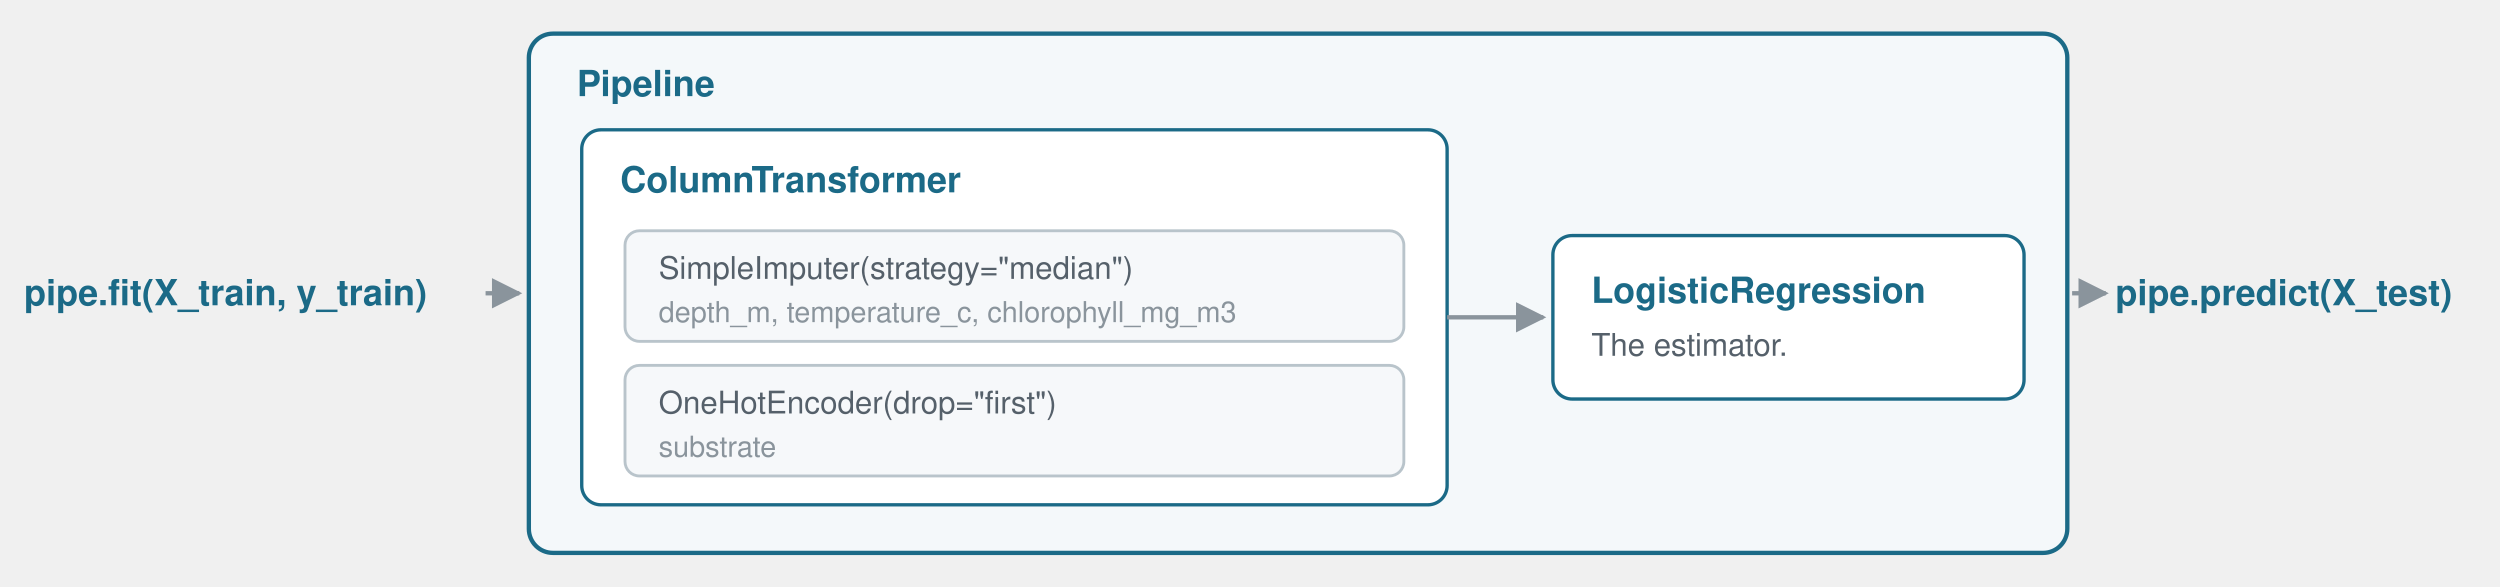
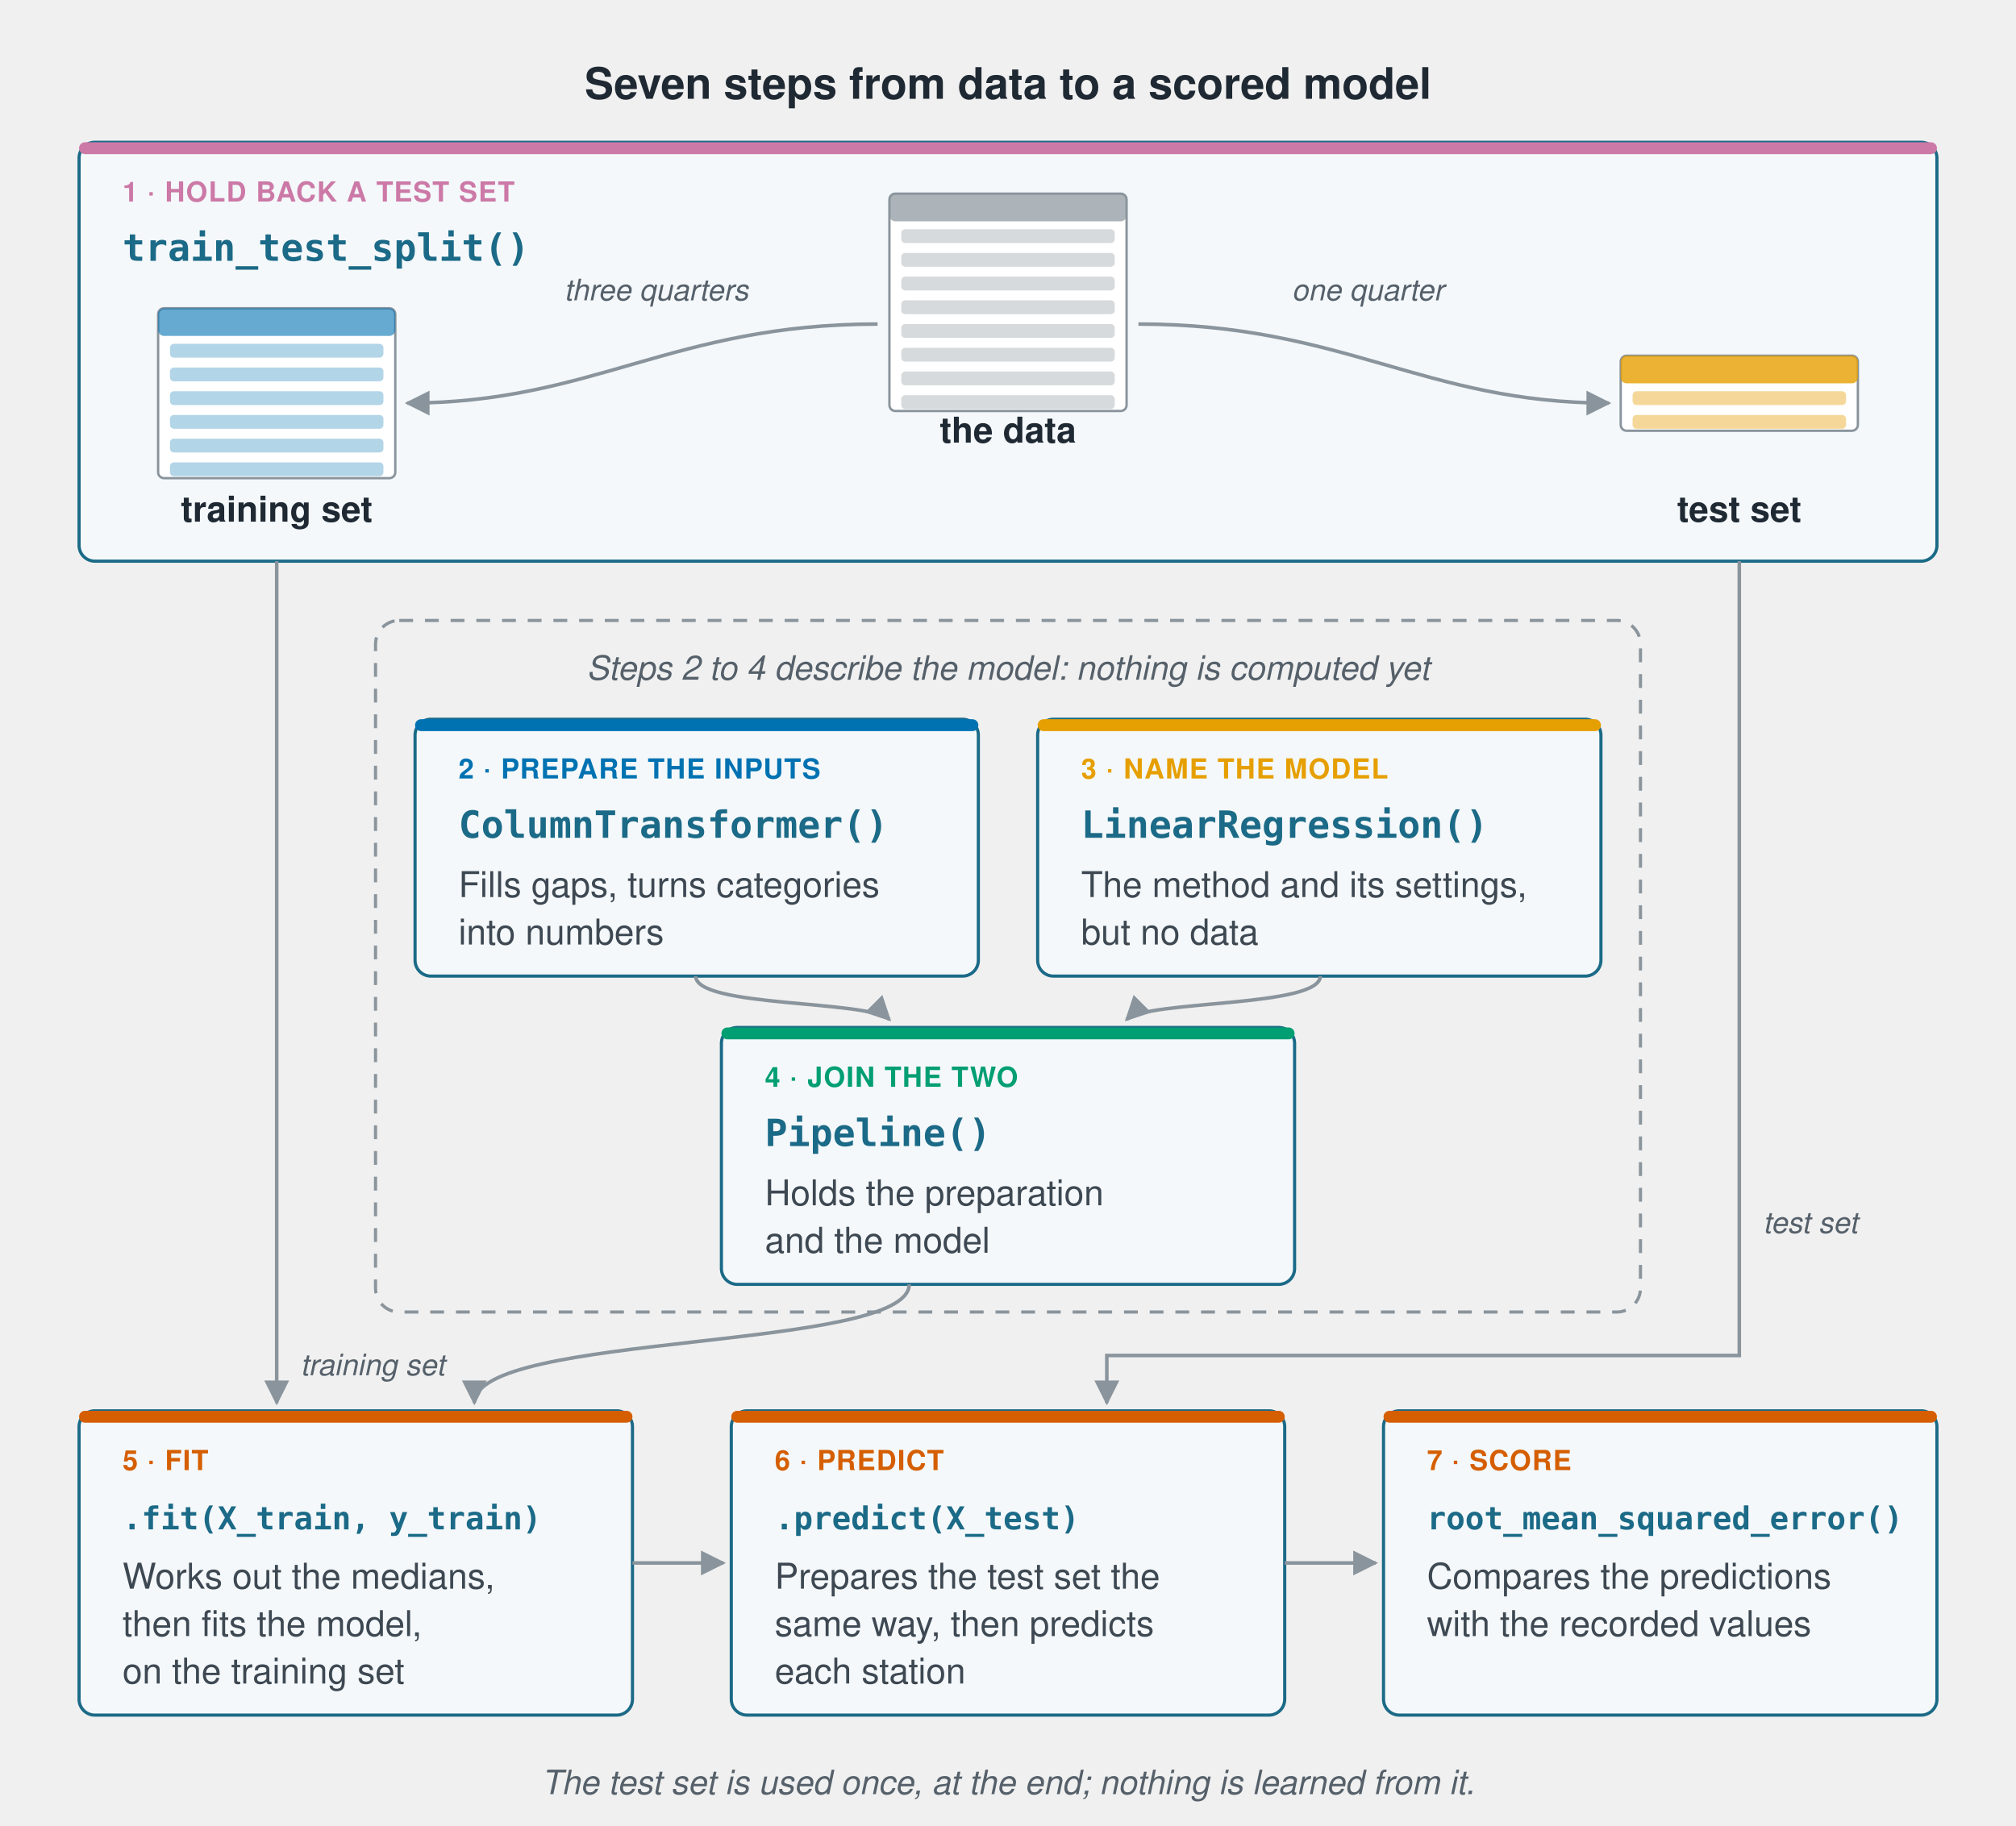
- <svg xmlns="http://www.w3.org/2000/svg" viewBox="0 0 1040 244" width="100%" role="img" aria-label="A scikit-learn Pipeline drawn as nested objects: a ColumnTransformer holding one transformer per group of columns, followed by the estimator, with fit and predict called on the outside">
+ <svg xmlns="http://www.w3.org/2000/svg" viewBox="-40 -24 1020 924" width="100%" role="img" aria-label="The seven steps of a scikit-learn fit, drawn as a flow. Step 1, train_test_split(), splits the data into a larger training set and a smaller test set. Inside a dashed box labelled as describing the model, with nothing computed yet: step 2, ColumnTransformer(), prepares the inputs; step 3, LinearRegression(), names the model; both lead into step 4, Pipeline(), which holds the preparation and the model. The training set and the Pipeline() both lead into step 5, .fit(X_train, y_train), which works out the medians and fits the model on the training set. Step 5 leads to step 6, .predict(X_test), which also receives the test set and predicts it, and then to step 7, root_mean_squared_error(), which compares the predictions with the recorded values.">
  <defs>
-     <marker id="arrow2" viewBox="0 0 10 10" refX="9" refY="5" markerWidth="7" markerHeight="7" orient="auto">
+     <marker id="arr" viewBox="0 0 10 10" refX="9" refY="5" markerWidth="7" markerHeight="7" orient="auto">
      <path d="M 0 0 L 10 5 L 0 10 z" fill="#8a949c" />
    </marker>
    <style>
-       .outer { fill: #f4f8fa; stroke: #1b6a87; stroke-width: 1.8; rx: 10; }
-       .mid   { fill: #ffffff; stroke: #1b6a87; stroke-width: 1.4; rx: 8; }
-       .inner { fill: #f6f8fa; stroke: #b9c4cb; stroke-width: 1.2; rx: 6; }
-       .fn    { font: bold 15px "Source Sans Pro", Helvetica, Arial, sans-serif; fill: #1b6a87; }
-       .head  { font: bold 15px "Source Sans Pro", Helvetica, Arial, sans-serif; fill: #1f2933; }
-       .body  { font: 13px "Source Sans Pro", Helvetica, Arial, sans-serif; fill: #55606a; }
-       .cols  { font: 12px "Source Sans Pro", Helvetica, Arial, sans-serif; fill: #8a949c; }
-       .link  { stroke: #8a949c; stroke-width: 1.8; fill: none; }
+       .box  { fill: #f4f8fa; stroke: #1b6a87; stroke-width: 1.6; }
+       .band { fill: none; stroke: #8a949c; stroke-width: 1.6; stroke-dasharray: 7 6; }
+       .title{ font: bold 22px "Source Sans Pro", Helvetica, Arial, sans-serif; fill: #1f2933; }
+       .code { font: bold 19px "Source Code Pro", Menlo, Consolas, monospace; fill: #1b6a87; }
+       .code2{ font: bold 16px "Source Code Pro", Menlo, Consolas, monospace; fill: #1b6a87; }
+       .body { font: 18px "Source Sans Pro", Helvetica, Arial, sans-serif; fill: #3d4852; }
+       .tab  { font: bold 18px "Source Sans Pro", Helvetica, Arial, sans-serif; fill: #1f2933; }
+       .lab  { font: bold 14px "Source Sans Pro", Helvetica, Arial, sans-serif; letter-spacing: 0.5px; }
+       .note { font: italic 17px "Source Sans Pro", Helvetica, Arial, sans-serif; fill: #55606a; }
+       .sm   { font: italic 15px "Source Sans Pro", Helvetica, Arial, sans-serif; fill: #55606a; }
+       .ln   { fill: none; stroke: #8a949c; stroke-width: 1.8; }
    </style>
  </defs>
-   <rect class="outer" x="220" y="14" width="640" height="216" />
-   <text class="fn" x="240" y="40">Pipeline</text>
-   <rect class="mid" x="242" y="54" width="360" height="156" />
-   <text class="fn" x="258" y="80">ColumnTransformer</text>
-   <rect class="inner" x="260" y="96" width="324" height="46" />
-   <text class="body" x="274" y="116">SimpleImputer(strategy="median")</text>
-   <text class="cols" x="274" y="134">depth_m, temperature_c, chlorophyll_mg_m3</text>
-   <rect class="inner" x="260" y="152" width="324" height="46" />
-   <text class="body" x="274" y="172">OneHotEncoder(drop="first")</text>
-   <text class="cols" x="274" y="190">substrate</text>
-   <rect class="mid" x="646" y="98" width="196" height="68" />
-   <text class="fn" x="662" y="126">LogisticRegression</text>
-   <text class="body" x="662" y="148">The estimator.</text>
-   <line class="link" x1="602" y1="132" x2="642" y2="132" marker-end="url(#arrow2)" />
-   <text class="fn" x="10" y="127">pipe.fit(X_train, y_train)</text>
-   <line class="link" x1="202" y1="122" x2="216" y2="122" marker-end="url(#arrow2)" />
-   <text class="fn" x="880" y="127">pipe.predict(X_test)</text>
-   <line class="link" x1="862" y1="122" x2="876" y2="122" marker-end="url(#arrow2)" />
+   <text class="title" x="470" y="26" text-anchor="middle">Seven steps from data to a scored model</text>
+   <rect class="box" x="0" y="48" width="940" height="212" rx="8" />
+   <rect x="0" y="48" width="940" height="6" rx="3" fill="#CC79A7" />
+   <text class="lab" x="22" y="78" fill="#CC79A7">1 · HOLD BACK A TEST SET</text>
+   <text class="code" x="22" y="108">train_test_split()</text>
+   <rect x="410" y="74" width="120" height="110" rx="3" fill="#ffffff" stroke="#8a949c" stroke-width="1.2" />
+   <rect x="410" y="74" width="120" height="14" rx="3" fill="#8a949c" fill-opacity="0.7" />
+   <rect x="416" y="92" width="108" height="7" rx="2" fill="#8a949c" fill-opacity="0.35" />
+   <rect x="416" y="104" width="108" height="7" rx="2" fill="#8a949c" fill-opacity="0.35" />
+   <rect x="416" y="116" width="108" height="7" rx="2" fill="#8a949c" fill-opacity="0.35" />
+   <rect x="416" y="128" width="108" height="7" rx="2" fill="#8a949c" fill-opacity="0.35" />
+   <rect x="416" y="140" width="108" height="7" rx="2" fill="#8a949c" fill-opacity="0.35" />
+   <rect x="416" y="152" width="108" height="7" rx="2" fill="#8a949c" fill-opacity="0.35" />
+   <rect x="416" y="164" width="108" height="7" rx="2" fill="#8a949c" fill-opacity="0.35" />
+   <rect x="416" y="176" width="108" height="7" rx="2" fill="#8a949c" fill-opacity="0.35" />
+   <text class="tab" x="470" y="200" text-anchor="middle">the data</text>
+   <rect x="40" y="132" width="120" height="86" rx="3" fill="#ffffff" stroke="#8a949c" stroke-width="1.2" />
+   <rect x="40" y="132" width="120" height="14" rx="3" fill="#0072B2" fill-opacity="0.6" />
+   <rect x="46" y="150" width="108" height="7" rx="2" fill="#0072B2" fill-opacity="0.3" />
+   <rect x="46" y="162" width="108" height="7" rx="2" fill="#0072B2" fill-opacity="0.3" />
+   <rect x="46" y="174" width="108" height="7" rx="2" fill="#0072B2" fill-opacity="0.3" />
+   <rect x="46" y="186" width="108" height="7" rx="2" fill="#0072B2" fill-opacity="0.3" />
+   <rect x="46" y="198" width="108" height="7" rx="2" fill="#0072B2" fill-opacity="0.3" />
+   <rect x="46" y="210" width="108" height="7" rx="2" fill="#0072B2" fill-opacity="0.3" />
+   <text class="tab" x="100" y="240" text-anchor="middle">training set</text>
+   <rect x="780" y="156" width="120" height="38" rx="3" fill="#ffffff" stroke="#8a949c" stroke-width="1.2" />
+   <rect x="780" y="156" width="120" height="14" rx="3" fill="#E69F00" fill-opacity="0.8" />
+   <rect x="786" y="174" width="108" height="7" rx="2" fill="#E69F00" fill-opacity="0.4" />
+   <rect x="786" y="186" width="108" height="7" rx="2" fill="#E69F00" fill-opacity="0.4" />
+   <text class="tab" x="840" y="240" text-anchor="middle">test set</text>
+   <path class="ln" d="M 404 140 C 300 140 260 180 166 180" marker-end="url(#arr)" />
+   <path class="ln" d="M 536 140 C 640 140 680 180 774 180" marker-end="url(#arr)" />
+   <text class="sm" x="292" y="128" text-anchor="middle">three quarters</text>
+   <text class="sm" x="652" y="128" text-anchor="middle">one quarter</text>
+   <rect class="band" x="150" y="290" width="640" height="350" rx="12" />
+   <text class="note" x="470" y="320" text-anchor="middle">Steps 2 to 4 describe the model: nothing is computed yet</text>
+   <rect class="box" x="170" y="340" width="285" height="130" rx="8" />
+   <rect x="170" y="340" width="285" height="6" rx="3" fill="#0072B2" />
+   <text class="lab" x="192" y="370" fill="#0072B2">2 · PREPARE THE INPUTS</text>
+   <text class="code" x="192" y="400">ColumnTransformer()</text>
+   <text class="body" x="192" y="430">Fills gaps, turns categories</text>
+   <text class="body" x="192" y="454">into numbers</text>
+   <rect class="box" x="485" y="340" width="285" height="130" rx="8" />
+   <rect x="485" y="340" width="285" height="6" rx="3" fill="#E69F00" />
+   <text class="lab" x="507" y="370" fill="#E69F00">3 · NAME THE MODEL</text>
+   <text class="code" x="507" y="400">LinearRegression()</text>
+   <text class="body" x="507" y="430">The method and its settings,</text>
+   <text class="body" x="507" y="454">but no data</text>
+   <rect class="box" x="325" y="496" width="290" height="130" rx="8" />
+   <rect x="325" y="496" width="290" height="6" rx="3" fill="#009E73" />
+   <text class="lab" x="347" y="526" fill="#009E73">4 · JOIN THE TWO</text>
+   <text class="code" x="347" y="556">Pipeline()</text>
+   <text class="body" x="347" y="586">Holds the preparation</text>
+   <text class="body" x="347" y="610">and the model</text>
+   <path class="ln" d="M 312 470 C 312 486 400 482 410 492" marker-end="url(#arr)" />
+   <path class="ln" d="M 628 470 C 628 486 540 482 530 492" marker-end="url(#arr)" />
+   <rect class="box" x="0" y="690" width="280" height="154" rx="8" />
+   <rect x="0" y="690" width="280" height="6" rx="3" fill="#D55E00" />
+   <text class="lab" x="22" y="720" fill="#D55E00">5 · FIT</text>
+   <text class="code2" x="22" y="750">.fit(X_train, y_train)</text>
+   <text class="body" x="22" y="780">Works out the medians,</text>
+   <text class="body" x="22" y="804">then fits the model,</text>
+   <text class="body" x="22" y="828">on the training set</text>
+   <rect class="box" x="330" y="690" width="280" height="154" rx="8" />
+   <rect x="330" y="690" width="280" height="6" rx="3" fill="#D55E00" />
+   <text class="lab" x="352" y="720" fill="#D55E00">6 · PREDICT</text>
+   <text class="code2" x="352" y="750">.predict(X_test)</text>
+   <text class="body" x="352" y="780">Prepares the test set the</text>
+   <text class="body" x="352" y="804">same way, then predicts</text>
+   <text class="body" x="352" y="828">each station</text>
+   <rect class="box" x="660" y="690" width="280" height="154" rx="8" />
+   <rect x="660" y="690" width="280" height="6" rx="3" fill="#D55E00" />
+   <text class="lab" x="682" y="720" fill="#D55E00">7 · SCORE</text>
+   <text class="code2" x="682" y="750">root_mean_squared_error()</text>
+   <text class="body" x="682" y="780">Compares the predictions</text>
+   <text class="body" x="682" y="804">with the recorded values</text>
+   <line class="ln" x1="280" y1="767" x2="326" y2="767" marker-end="url(#arr)" />
+   <line class="ln" x1="610" y1="767" x2="656" y2="767" marker-end="url(#arr)" />
+   <line class="ln" x1="100" y1="260" x2="100" y2="686" marker-end="url(#arr)" />
+   <path class="ln" d="M 420 626 C 420 660 200 650 200 686" marker-end="url(#arr)" />
+   <path class="ln" d="M 840 260 V 662 H 520 V 686" marker-end="url(#arr)" />
+   <text class="sm" x="112" y="672">training set</text>
+   <text class="sm" x="852" y="600">test set</text>
+   <text class="note" x="470" y="884" text-anchor="middle">The test set is used once, at the end; nothing is learned from it.</text>
</svg>
